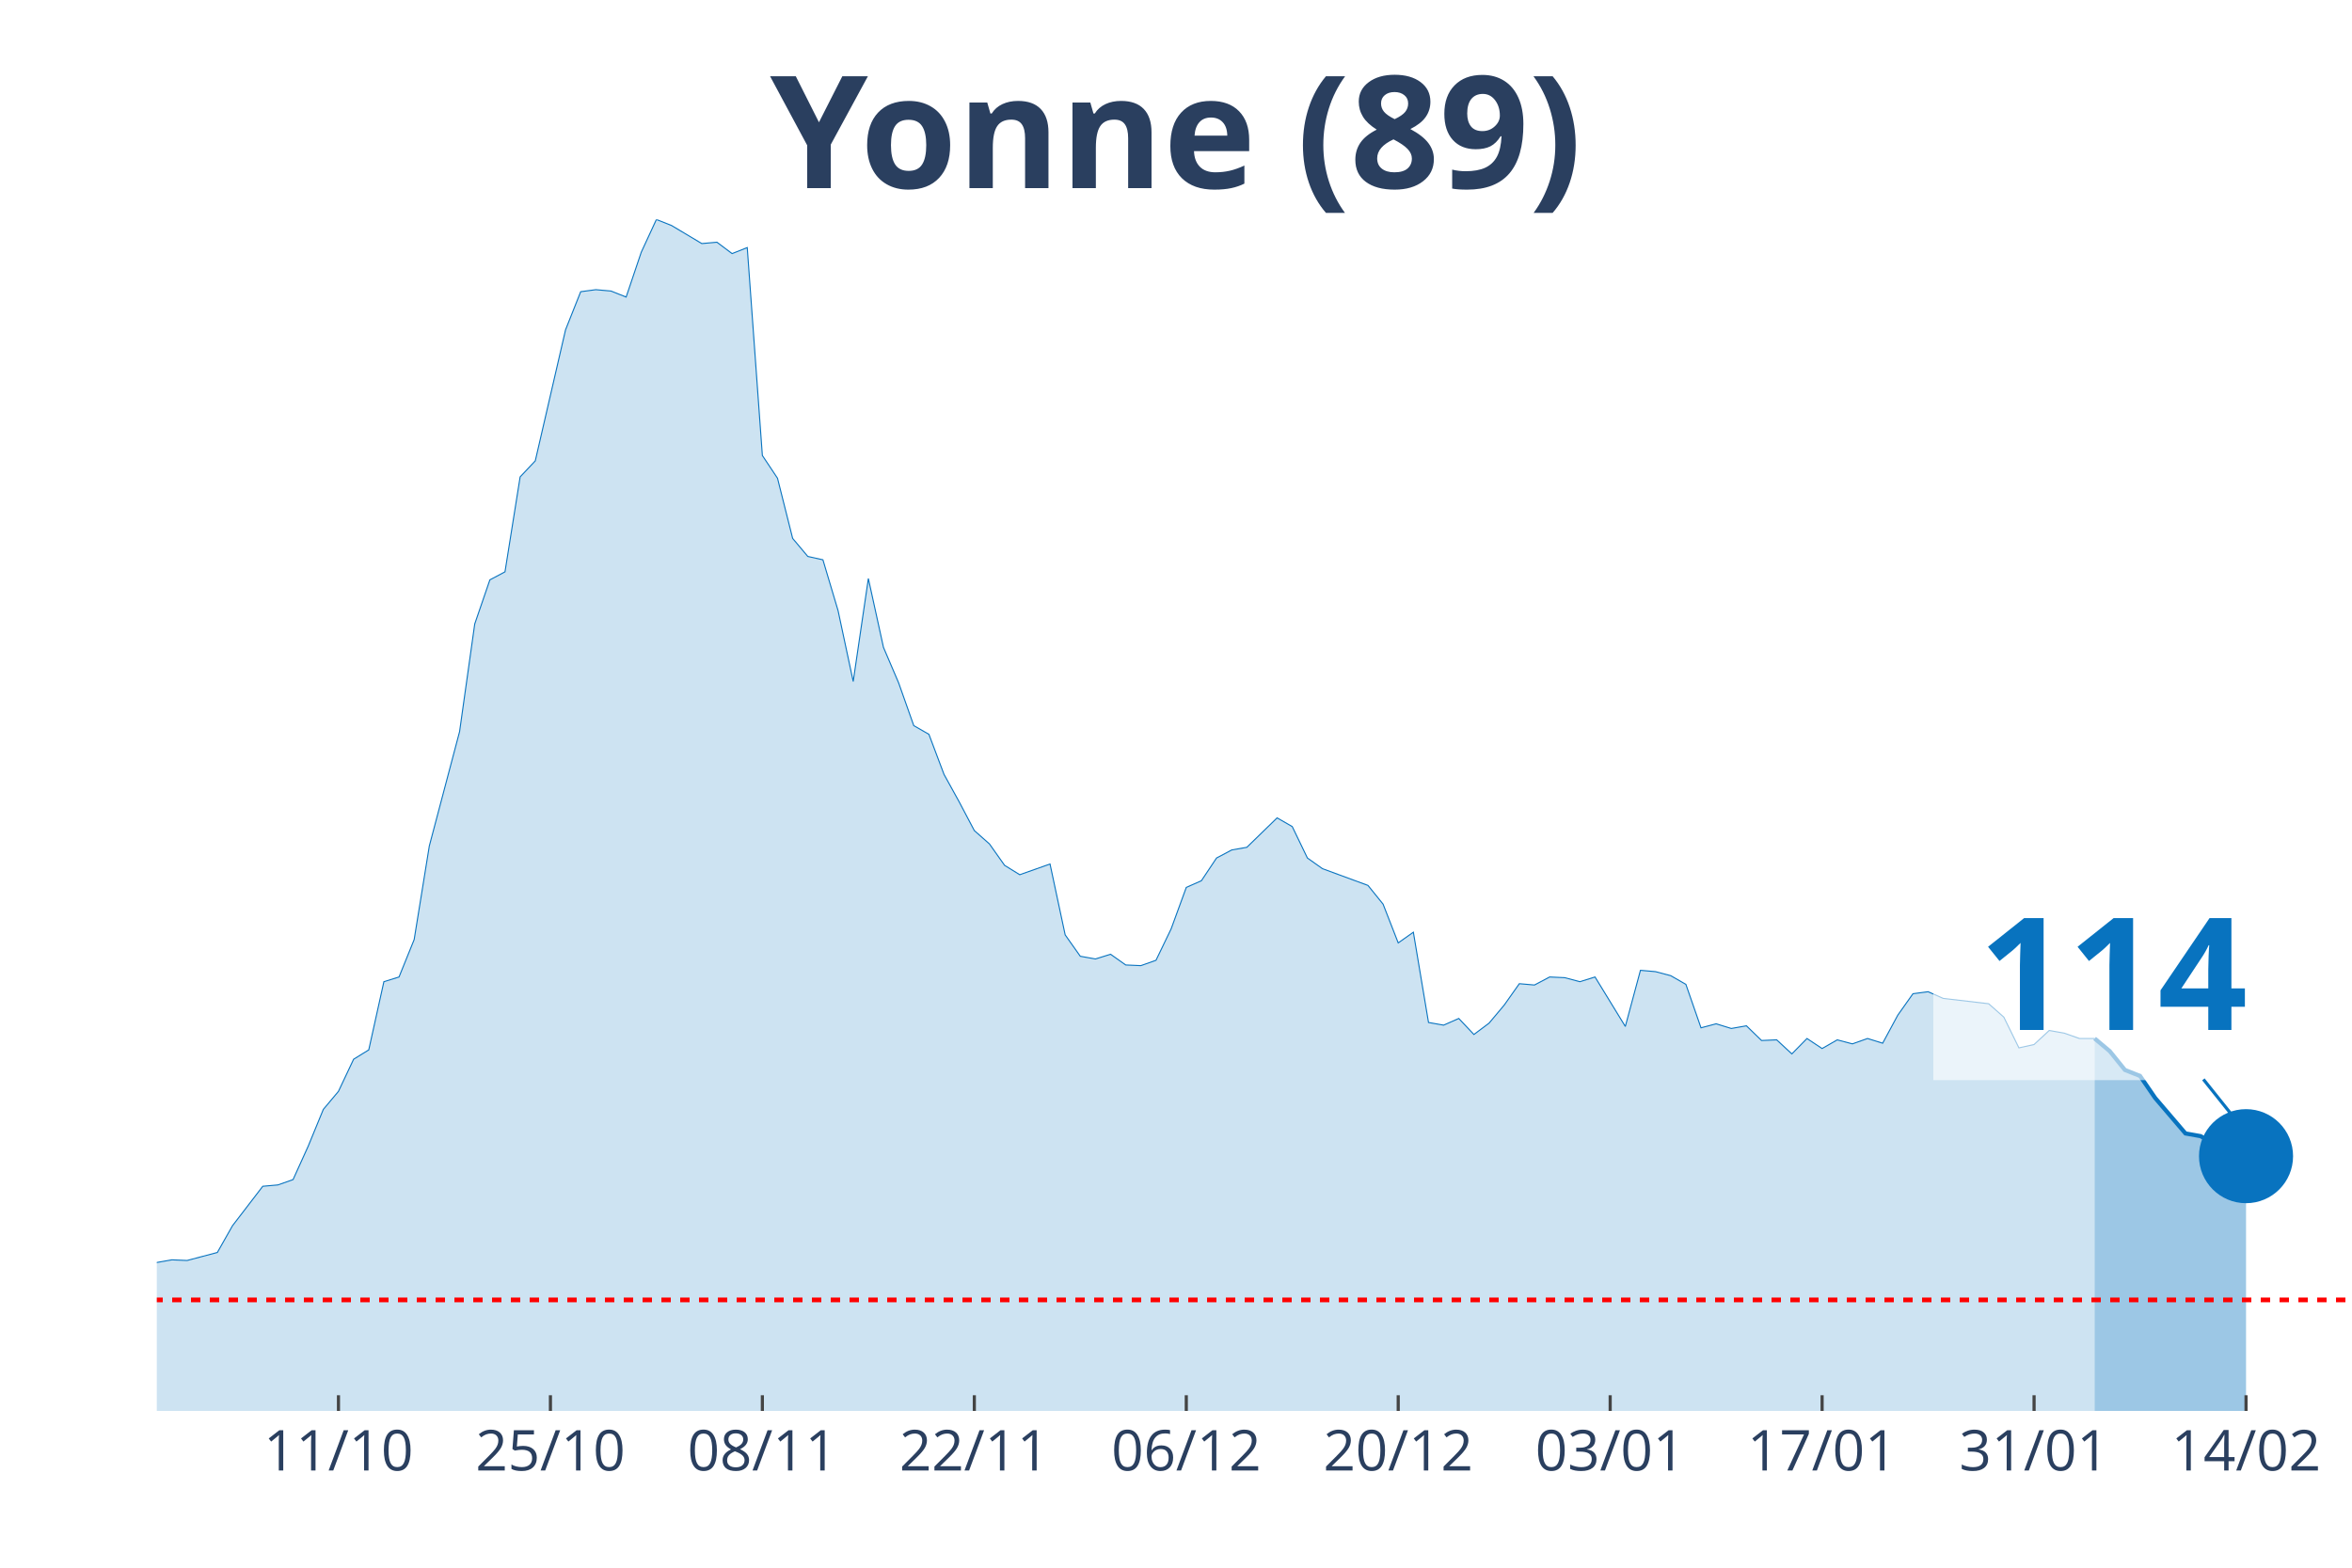
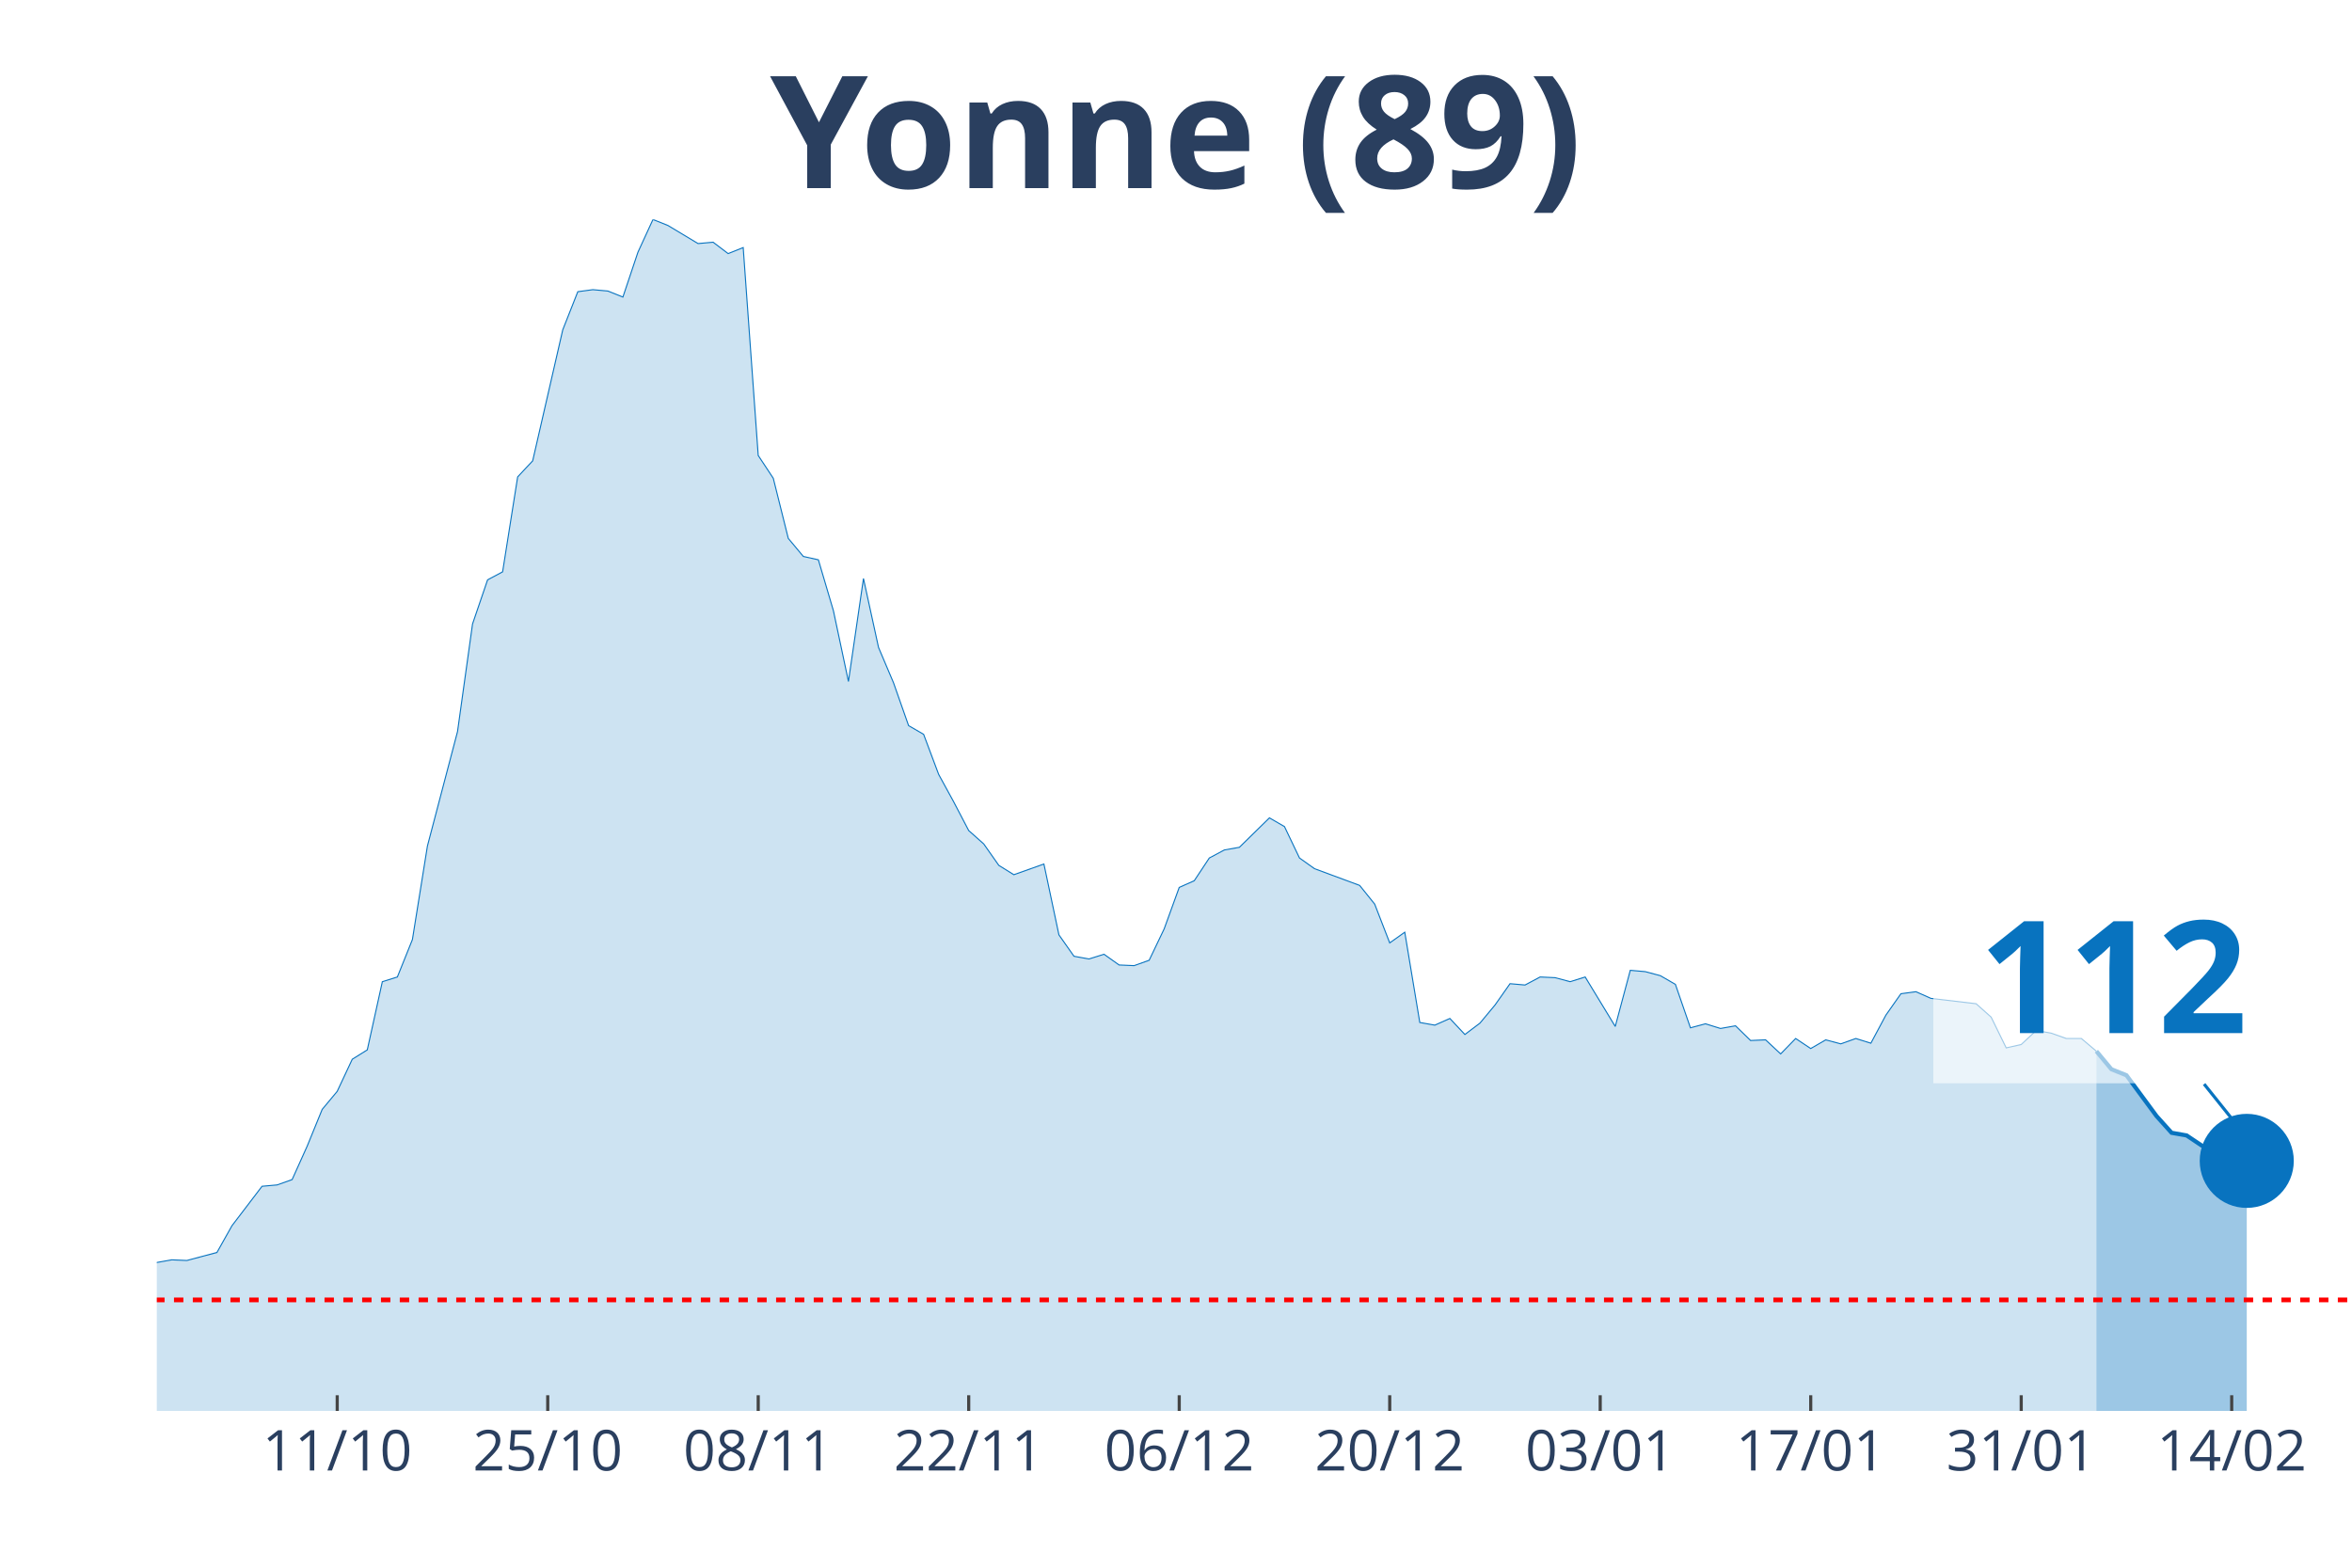
<svg xmlns="http://www.w3.org/2000/svg" class="main-svg" width="1125" height="750" style="" viewBox="0 0 750 500">
  <rect x="0" y="0" width="750" height="500" style="fill: rgb(0, 0, 0); fill-opacity: 0;" />
-   <defs id="defs-c76b33">
+   <defs id="defs-5f1855">
    <g class="clips">
-       <clipPath id="clipc76b33xyplot" class="plotclip">
+       <clipPath id="clip5f1855xyplot" class="plotclip">
        <rect width="700" height="380" />
      </clipPath>
-       <clipPath class="axesclip" id="clipc76b33x">
+       <clipPath class="axesclip" id="clip5f1855x">
        <rect x="50" y="0" width="700" height="500" />
      </clipPath>
-       <clipPath class="axesclip" id="clipc76b33y">
+       <clipPath class="axesclip" id="clip5f1855y">
        <rect x="0" y="70" width="750" height="380" />
      </clipPath>
-       <clipPath class="axesclip" id="clipc76b33xy">
+       <clipPath class="axesclip" id="clip5f1855xy">
        <rect x="50" y="70" width="700" height="380" />
      </clipPath>
    </g>
    <g class="gradients" />
  </defs>
  <g class="bglayer">
    <rect class="bg" x="50" y="70" width="700" height="380" style="fill: rgb(0, 0, 0); fill-opacity: 0; stroke-width: 0;" />
  </g>
  <g class="layer-below">
    <g class="imagelayer" />
    <g class="shapelayer" />
  </g>
  <g class="cartesianlayer">
    <g class="subplot xy">
      <g class="layer-subplot">
        <g class="shapelayer" />
        <g class="imagelayer" />
      </g>
      <g class="gridlayer">
        <g class="x">
-           <path class="xgrid crisp" transform="translate(107.93,0)" d="M0,70v380" style="stroke: rgb(255, 255, 255); stroke-opacity: 1; stroke-width: 1px;" />
-           <path class="xgrid crisp" transform="translate(175.52,0)" d="M0,70v380" style="stroke: rgb(255, 255, 255); stroke-opacity: 1; stroke-width: 1px;" />
-           <path class="xgrid crisp" transform="translate(243.1,0)" d="M0,70v380" style="stroke: rgb(255, 255, 255); stroke-opacity: 1; stroke-width: 1px;" />
-           <path class="xgrid crisp" transform="translate(310.69,0)" d="M0,70v380" style="stroke: rgb(255, 255, 255); stroke-opacity: 1; stroke-width: 1px;" />
-           <path class="xgrid crisp" transform="translate(378.28,0)" d="M0,70v380" style="stroke: rgb(255, 255, 255); stroke-opacity: 1; stroke-width: 1px;" />
-           <path class="xgrid crisp" transform="translate(445.86,0)" d="M0,70v380" style="stroke: rgb(255, 255, 255); stroke-opacity: 1; stroke-width: 1px;" />
-           <path class="xgrid crisp" transform="translate(513.45,0)" d="M0,70v380" style="stroke: rgb(255, 255, 255); stroke-opacity: 1; stroke-width: 1px;" />
-           <path class="xgrid crisp" transform="translate(581.03,0)" d="M0,70v380" style="stroke: rgb(255, 255, 255); stroke-opacity: 1; stroke-width: 1px;" />
-           <path class="xgrid crisp" transform="translate(648.62,0)" d="M0,70v380" style="stroke: rgb(255, 255, 255); stroke-opacity: 1; stroke-width: 1px;" />
-           <path class="xgrid crisp" transform="translate(716.21,0)" d="M0,70v380" style="stroke: rgb(255, 255, 255); stroke-opacity: 1; stroke-width: 1px;" />
+           <path class="xgrid crisp" transform="translate(107.53,0)" d="M0,70v380" style="stroke: rgb(255, 255, 255); stroke-opacity: 1; stroke-width: 1px;" />
+           <path class="xgrid crisp" transform="translate(174.66,0)" d="M0,70v380" style="stroke: rgb(255, 255, 255); stroke-opacity: 1; stroke-width: 1px;" />
+           <path class="xgrid crisp" transform="translate(241.78,0)" d="M0,70v380" style="stroke: rgb(255, 255, 255); stroke-opacity: 1; stroke-width: 1px;" />
+           <path class="xgrid crisp" transform="translate(308.9,0)" d="M0,70v380" style="stroke: rgb(255, 255, 255); stroke-opacity: 1; stroke-width: 1px;" />
+           <path class="xgrid crisp" transform="translate(376.03,0)" d="M0,70v380" style="stroke: rgb(255, 255, 255); stroke-opacity: 1; stroke-width: 1px;" />
+           <path class="xgrid crisp" transform="translate(443.15,0)" d="M0,70v380" style="stroke: rgb(255, 255, 255); stroke-opacity: 1; stroke-width: 1px;" />
+           <path class="xgrid crisp" transform="translate(510.27,0)" d="M0,70v380" style="stroke: rgb(255, 255, 255); stroke-opacity: 1; stroke-width: 1px;" />
+           <path class="xgrid crisp" transform="translate(577.4,0)" d="M0,70v380" style="stroke: rgb(255, 255, 255); stroke-opacity: 1; stroke-width: 1px;" />
+           <path class="xgrid crisp" transform="translate(644.52,0)" d="M0,70v380" style="stroke: rgb(255, 255, 255); stroke-opacity: 1; stroke-width: 1px;" />
+           <path class="xgrid crisp" transform="translate(711.64,0)" d="M0,70v380" style="stroke: rgb(255, 255, 255); stroke-opacity: 1; stroke-width: 1px;" />
        </g>
        <g class="y" />
      </g>
      <g class="zerolinelayer" />
      <path class="xlines-below" />
      <path class="ylines-below" />
      <g class="overlines-below" />
      <g class="xaxislayer-below" />
      <g class="yaxislayer-below" />
      <g class="overaxes-below" />
-       <g class="plot" transform="translate(50, 70)" clip-path="url('#clipc76b33xyplot')">
+       <g class="plot" transform="translate(50, 70)" clip-path="url('#clip5f1855xyplot')">
        <g class="scatterlayer mlayer">
-           <g class="trace scatter tracef43efb" style="stroke-miterlimit: 2;">
+           <g class="trace scatter tracef2e091" style="stroke-miterlimit: 2;">
            <g class="fills">
              <g>
-                 <path class="js-fill" d="M617.93,380L-656.55,380L-656.55,373.82L-608.28,377.65L-603.45,378.51L-574.48,375.95L-569.66,375.74L-318.62,376.16L-313.79,375.1L-284.83,375.95L-280,375.74L-265.52,374.67L-260.69,374.67L-226.9,375.1L-222.07,373.82L-197.93,368.06L-193.1,366.57L-164.14,355.48L-159.31,356.97L-154.48,352.92L-149.66,352.92L-144.83,355.69L-140,354.62L-130.34,358.89L-125.52,358.68L-120.69,362.09L-115.86,362.3L-106.21,359.74L-101.38,353.56L-96.55,350.57L-91.72,349.93L-77.24,339.7L-72.41,337.99L-67.59,337.78L-62.76,336.07L-57.93,336.71L-53.1,334.37L-48.28,324.13L-43.45,322.21L-38.62,320.51L-33.79,324.34L-19.31,324.13L-14.48,332.66L-9.66,333.3L-4.83,337.35L0,332.66L4.83,331.81L9.66,332.02L14.48,330.74L19.31,329.46L24.14,320.93L33.79,308.35L38.62,307.92L43.45,306.22L48.28,295.56L53.1,283.83L57.93,278.07L62.76,267.83L67.59,264.85L72.41,243.1L77.24,241.6L82.07,229.66L86.9,199.81L96.55,163.34L101.38,129.01L106.21,114.94L111.03,112.38L115.86,82.1L120.69,76.98L130.34,35.19L135.17,23.03L140,22.39L144.83,22.82L149.66,24.74L154.48,10.45L159.31,0L164.14,1.92L173.79,7.68L178.62,7.25L183.45,10.88L188.28,8.96L193.1,75.27L197.93,82.53L202.76,101.72L207.59,107.47L212.41,108.54L217.24,124.75L222.07,147.35L226.9,114.51L231.72,136.48L236.55,147.78L241.38,161.43L246.21,164.2L251.03,176.99L255.86,185.74L260.69,194.9L265.52,199.17L270.34,205.99L275.17,208.98L284.83,205.57L289.66,228.17L294.48,234.99L299.31,235.85L304.14,234.35L308.97,237.77L313.79,237.98L318.62,236.27L323.45,226.25L328.28,213.03L333.1,210.9L337.93,203.65L342.76,201.09L347.59,200.24L357.24,190.85L362.07,193.63L366.9,203.65L371.72,207.06L386.21,212.39L391.03,218.36L395.86,230.73L400.69,227.32L405.52,256.11L410.34,256.96L415.17,254.83L420,259.94L424.83,256.32L429.66,250.56L434.48,243.74L439.31,244.16L444.14,241.6L448.97,241.82L453.79,243.1L458.62,241.6L468.28,257.38L473.1,239.47L477.93,239.9L482.76,241.18L487.59,243.95L492.41,257.81L497.24,256.53L502.07,258.02L506.9,257.17L511.72,261.86L516.55,261.65L521.38,266.13L526.21,261.22L531.03,264.42L535.86,261.65L540.69,262.93L545.52,261.22L550.34,262.72L555.17,253.76L560,246.94L564.83,246.3L569.66,248.43L584.14,250.13L588.97,254.4L593.79,264.21L598.62,263.14L603.45,258.66L608.28,259.52L613.1,261.22L617.93,261.22" style="fill: rgb(8, 115, 191); fill-opacity: 0.2; stroke-width: 0;" />
+                 <path class="js-fill" d="M618.49,380L-652.05,380L-652.05,373.82L-604.11,377.65L-599.32,378.51L-570.55,375.95L-565.75,375.74L-316.44,376.16L-311.64,375.1L-282.88,375.95L-278.08,375.74L-263.7,374.67L-258.9,374.67L-225.34,375.1L-220.55,373.82L-196.58,368.06L-191.78,366.57L-163.01,355.48L-158.22,356.97L-153.42,352.92L-148.63,352.92L-143.84,355.69L-139.04,354.62L-129.45,358.89L-124.66,358.68L-119.86,362.09L-115.07,362.3L-105.48,359.74L-100.68,353.56L-95.89,350.57L-91.1,349.93L-76.71,339.7L-71.92,337.99L-67.12,337.78L-62.33,336.07L-57.53,336.71L-52.74,334.37L-47.95,324.13L-43.15,322.21L-38.36,320.51L-33.56,324.34L-19.18,324.13L-14.38,332.66L-9.59,333.3L-4.79,337.35L0,332.66L4.79,331.81L9.59,332.02L14.38,330.74L19.18,329.46L23.97,320.93L33.56,308.35L38.36,307.92L43.15,306.22L47.95,295.56L52.74,283.83L57.53,278.07L62.33,267.83L67.12,264.85L71.92,243.1L76.71,241.6L81.51,229.66L86.3,199.81L95.89,163.34L100.68,129.01L105.48,114.94L110.27,112.38L115.07,82.1L119.86,76.98L129.45,35.19L134.25,23.03L139.04,22.39L143.84,22.82L148.63,24.74L153.42,10.45L158.22,0L163.01,1.92L172.6,7.68L177.4,7.25L182.19,10.88L186.99,8.96L191.78,75.27L196.58,82.53L201.37,101.72L206.16,107.47L210.96,108.54L215.75,124.75L220.55,147.35L225.34,114.51L230.14,136.48L234.93,147.78L239.73,161.43L244.52,164.2L249.32,176.99L254.11,185.74L258.9,194.9L263.7,199.17L268.49,205.99L273.29,208.98L282.88,205.57L287.67,228.17L292.47,234.99L297.26,235.85L302.05,234.35L306.85,237.77L311.64,237.98L316.44,236.27L321.23,226.25L326.03,213.03L330.82,210.9L335.62,203.65L340.41,201.09L345.21,200.24L354.79,190.85L359.59,193.63L364.38,203.65L369.18,207.06L383.56,212.39L388.36,218.36L393.15,230.73L397.95,227.32L402.74,256.11L407.53,256.96L412.33,254.83L417.12,259.94L421.92,256.32L426.71,250.56L431.51,243.74L436.3,244.16L441.1,241.6L445.89,241.82L450.68,243.1L455.48,241.6L465.07,257.38L469.86,239.47L474.66,239.9L479.45,241.18L484.25,243.95L489.04,257.81L493.84,256.53L498.63,258.02L503.42,257.17L508.22,261.86L513.01,261.65L517.81,266.13L522.6,261.22L527.4,264.42L532.19,261.65L536.99,262.93L541.78,261.22L546.58,262.72L551.37,253.76L556.16,246.94L560.96,246.3L565.75,248.43L580.14,250.13L584.93,254.4L589.73,264.21L594.52,263.14L599.32,258.66L604.11,259.52L608.9,261.22L613.7,261.22L618.49,265.27" style="fill: rgb(8, 115, 191); fill-opacity: 0.2; stroke-width: 0;" />
              </g>
            </g>
            <g class="errorbars" />
            <g class="lines">
-               <path class="js-line" d="M-656.55,373.82L-608.28,377.65L-603.45,378.51L-574.48,375.95L-569.66,375.74L-318.62,376.16L-313.79,375.1L-284.83,375.95L-280,375.74L-265.52,374.67L-260.69,374.67L-226.9,375.1L-222.07,373.82L-197.93,368.06L-193.1,366.57L-164.14,355.48L-159.31,356.97L-154.48,352.92L-149.66,352.92L-144.83,355.69L-140,354.62L-130.34,358.89L-125.52,358.68L-120.69,362.09L-115.86,362.3L-106.21,359.74L-101.38,353.56L-96.55,350.57L-91.72,349.93L-77.24,339.7L-72.41,337.99L-67.59,337.78L-62.76,336.07L-57.93,336.71L-53.1,334.37L-48.28,324.13L-43.45,322.21L-38.62,320.51L-33.79,324.34L-19.31,324.13L-14.48,332.66L-9.66,333.3L-4.83,337.35L0,332.66L4.83,331.81L9.66,332.02L14.48,330.74L19.31,329.46L24.14,320.93L33.79,308.35L38.62,307.92L43.45,306.22L48.28,295.56L53.1,283.83L57.93,278.07L62.76,267.83L67.59,264.85L72.41,243.1L77.24,241.6L82.07,229.66L86.9,199.81L96.55,163.34L101.38,129.01L106.21,114.94L111.03,112.38L115.86,82.1L120.69,76.98L130.34,35.19L135.17,23.03L140,22.39L144.83,22.82L149.66,24.74L154.48,10.45L159.31,0L164.14,1.92L173.79,7.68L178.62,7.25L183.45,10.88L188.28,8.96L193.1,75.27L197.93,82.53L202.76,101.72L207.59,107.47L212.41,108.54L217.24,124.75L222.07,147.35L226.9,114.51L231.72,136.48L236.55,147.78L241.38,161.43L246.21,164.2L251.03,176.99L255.86,185.74L260.69,194.9L265.52,199.17L270.34,205.99L275.17,208.98L284.83,205.57L289.66,228.17L294.48,234.99L299.31,235.85L304.14,234.35L308.97,237.77L313.79,237.98L318.62,236.27L323.45,226.25L328.28,213.03L333.1,210.9L337.93,203.65L342.76,201.09L347.59,200.24L357.24,190.85L362.07,193.63L366.9,203.65L371.72,207.06L386.21,212.39L391.03,218.36L395.86,230.73L400.69,227.32L405.52,256.11L410.34,256.96L415.17,254.83L420,259.94L424.83,256.32L429.66,250.56L434.48,243.74L439.31,244.16L444.14,241.6L448.97,241.82L453.79,243.1L458.62,241.6L468.28,257.38L473.1,239.47L477.93,239.9L482.76,241.18L487.59,243.95L492.41,257.81L497.24,256.53L502.07,258.02L506.9,257.17L511.72,261.86L516.55,261.65L521.38,266.13L526.21,261.22L531.03,264.42L535.86,261.65L540.69,262.93L545.52,261.22L550.34,262.72L555.17,253.76L560,246.94L564.83,246.3L569.66,248.43L584.14,250.13L588.97,254.4L593.79,264.21L598.62,263.14L603.45,258.66L608.28,259.52L613.1,261.22L617.93,261.22" style="vector-effect: non-scaling-stroke; fill: none; stroke: rgb(8, 115, 191); stroke-opacity: 1; stroke-width: 0.5px; opacity: 1;" />
+               <path class="js-line" d="M-652.05,373.82L-604.11,377.65L-599.32,378.51L-570.55,375.95L-565.75,375.74L-316.44,376.16L-311.64,375.1L-282.88,375.95L-278.08,375.74L-263.7,374.67L-258.9,374.67L-225.34,375.1L-220.55,373.82L-196.58,368.06L-191.78,366.57L-163.01,355.48L-158.22,356.97L-153.42,352.92L-148.63,352.92L-143.84,355.69L-139.04,354.62L-129.45,358.89L-124.66,358.68L-119.86,362.09L-115.07,362.3L-105.48,359.74L-100.68,353.56L-95.89,350.57L-91.1,349.93L-76.71,339.7L-71.92,337.99L-67.12,337.78L-62.33,336.07L-57.53,336.71L-52.74,334.37L-47.95,324.13L-43.15,322.21L-38.36,320.51L-33.56,324.34L-19.18,324.13L-14.38,332.66L-9.59,333.3L-4.79,337.35L0,332.66L4.79,331.81L9.59,332.02L14.38,330.74L19.18,329.46L23.97,320.93L33.56,308.35L38.36,307.92L43.15,306.22L47.95,295.56L52.74,283.83L57.53,278.07L62.33,267.83L67.12,264.85L71.92,243.1L76.71,241.6L81.51,229.66L86.3,199.81L95.89,163.34L100.68,129.01L105.48,114.94L110.27,112.38L115.07,82.1L119.86,76.98L129.45,35.19L134.25,23.03L139.04,22.39L143.84,22.82L148.63,24.74L153.42,10.45L158.22,0L163.01,1.92L172.6,7.68L177.4,7.25L182.19,10.88L186.99,8.96L191.78,75.27L196.58,82.53L201.37,101.72L206.16,107.47L210.96,108.54L215.75,124.75L220.55,147.35L225.34,114.51L230.14,136.48L234.93,147.78L239.73,161.43L244.52,164.2L249.32,176.99L254.11,185.74L258.9,194.9L263.7,199.17L268.49,205.99L273.29,208.98L282.88,205.57L287.67,228.17L292.47,234.99L297.26,235.85L302.05,234.35L306.85,237.77L311.64,237.98L316.44,236.27L321.23,226.25L326.03,213.03L330.82,210.9L335.62,203.65L340.41,201.09L345.21,200.24L354.79,190.85L359.59,193.63L364.38,203.65L369.18,207.06L383.56,212.39L388.36,218.36L393.15,230.73L397.95,227.32L402.74,256.11L407.53,256.96L412.33,254.83L417.12,259.94L421.92,256.32L426.71,250.56L431.51,243.74L436.3,244.16L441.1,241.6L445.89,241.82L450.68,243.1L455.48,241.6L465.07,257.38L469.86,239.47L474.66,239.9L479.45,241.18L484.25,243.95L489.04,257.81L493.84,256.53L498.63,258.02L503.42,257.17L508.22,261.86L513.01,261.65L517.81,266.13L522.6,261.22L527.4,264.42L532.19,261.65L536.99,262.93L541.78,261.22L546.58,262.72L551.37,253.76L556.16,246.94L560.96,246.3L565.75,248.43L580.14,250.13L584.93,254.4L589.73,264.21L594.52,263.14L599.32,258.66L604.11,259.52L608.9,261.22L613.7,261.22L618.49,265.27" style="vector-effect: non-scaling-stroke; fill: none; stroke: rgb(8, 115, 191); stroke-opacity: 1; stroke-width: 0.5px; opacity: 1;" />
            </g>
            <g class="points" />
            <g class="text" />
          </g>
-           <g class="trace scatter trace51b2fd" style="stroke-miterlimit: 2;">
+           <g class="trace scatter trace289176" style="stroke-miterlimit: 2;">
            <g class="fills">
              <g>
-                 <path class="js-fill" d="M666.21,380L617.93,380L617.93,261.22L622.76,265.27L627.59,271.25L632.41,273.16L637.24,280.2L646.9,291.5L651.72,292.36L661.38,297.9L666.21,298.75" style="fill: rgb(8, 115, 191); fill-opacity: 0.4; stroke-width: 0;" />
+                 <path class="js-fill" d="M666.44,380L618.49,380L618.49,265.27L623.29,271.03L628.08,272.95L637.67,285.96L642.47,291.29L647.26,292.14L652.05,295.34L656.85,297.9L661.64,298.54L666.44,300.25" style="fill: rgb(8, 115, 191); fill-opacity: 0.4; stroke-width: 0;" />
              </g>
            </g>
            <g class="errorbars" />
            <g class="lines">
-               <path class="js-line" d="M617.93,261.22L622.76,265.27L627.59,271.25L632.41,273.16L637.24,280.2L646.9,291.5L651.72,292.36L661.38,297.9L666.21,298.75" style="vector-effect: non-scaling-stroke; fill: none; stroke: rgb(8, 115, 191); stroke-opacity: 1; stroke-width: 2px; opacity: 1;" />
+               <path class="js-line" d="M618.49,265.27L623.29,271.03L628.08,272.95L637.67,285.96L642.47,291.29L647.26,292.14L652.05,295.34L656.85,297.9L661.64,298.54L666.44,300.25" style="vector-effect: non-scaling-stroke; fill: none; stroke: rgb(8, 115, 191); stroke-opacity: 1; stroke-width: 2px; opacity: 1;" />
            </g>
            <g class="points" />
            <g class="text" />
          </g>
-           <g class="trace scatter trace95ab64" style="stroke-miterlimit: 2; opacity: 1;">
+           <g class="trace scatter trace5f5e64" style="stroke-miterlimit: 2; opacity: 1;">
            <g class="fills" />
            <g class="errorbars" />
            <g class="lines" />
            <g class="points">
-               <path class="point" transform="translate(666.21,298.75)" d="M15,0A15,15 0 1,1 0,-15A15,15 0 0,1 15,0Z" style="opacity: 1; stroke-width: 0px; fill: rgb(8, 115, 191); fill-opacity: 1;" />
+               <path class="point" transform="translate(666.44,300.25)" d="M15,0A15,15 0 1,1 0,-15A15,15 0 0,1 15,0Z" style="opacity: 1; stroke-width: 0px; fill: rgb(8, 115, 191); fill-opacity: 1;" />
            </g>
            <g class="text" />
          </g>
        </g>
      </g>
      <g class="overplot" />
      <path class="xlines-above crisp" style="fill: none; stroke-width: 1px; stroke: rgb(0, 0, 0); stroke-opacity: 0;" d="" />
      <path class="ylines-above crisp" style="fill: none;" d="M0,0" />
      <g class="overlines-above" />
      <g class="xaxislayer-above">
-         <path class="xtick ticks crisp" d="M0,450v-5" transform="translate(107.93,0)" style="stroke: rgb(68, 68, 68); stroke-opacity: 1; stroke-width: 1px;" />
-         <path class="xtick ticks crisp" d="M0,450v-5" transform="translate(175.52,0)" style="stroke: rgb(68, 68, 68); stroke-opacity: 1; stroke-width: 1px;" />
-         <path class="xtick ticks crisp" d="M0,450v-5" transform="translate(243.1,0)" style="stroke: rgb(68, 68, 68); stroke-opacity: 1; stroke-width: 1px;" />
-         <path class="xtick ticks crisp" d="M0,450v-5" transform="translate(310.69,0)" style="stroke: rgb(68, 68, 68); stroke-opacity: 1; stroke-width: 1px;" />
-         <path class="xtick ticks crisp" d="M0,450v-5" transform="translate(378.28,0)" style="stroke: rgb(68, 68, 68); stroke-opacity: 1; stroke-width: 1px;" />
-         <path class="xtick ticks crisp" d="M0,450v-5" transform="translate(445.86,0)" style="stroke: rgb(68, 68, 68); stroke-opacity: 1; stroke-width: 1px;" />
-         <path class="xtick ticks crisp" d="M0,450v-5" transform="translate(513.45,0)" style="stroke: rgb(68, 68, 68); stroke-opacity: 1; stroke-width: 1px;" />
-         <path class="xtick ticks crisp" d="M0,450v-5" transform="translate(581.03,0)" style="stroke: rgb(68, 68, 68); stroke-opacity: 1; stroke-width: 1px;" />
-         <path class="xtick ticks crisp" d="M0,450v-5" transform="translate(648.62,0)" style="stroke: rgb(68, 68, 68); stroke-opacity: 1; stroke-width: 1px;" />
-         <path class="xtick ticks crisp" d="M0,450v-5" transform="translate(716.21,0)" style="stroke: rgb(68, 68, 68); stroke-opacity: 1; stroke-width: 1px;" />
+         <path class="xtick ticks crisp" d="M0,450v-5" transform="translate(107.53,0)" style="stroke: rgb(68, 68, 68); stroke-opacity: 1; stroke-width: 1px;" />
+         <path class="xtick ticks crisp" d="M0,450v-5" transform="translate(174.66,0)" style="stroke: rgb(68, 68, 68); stroke-opacity: 1; stroke-width: 1px;" />
+         <path class="xtick ticks crisp" d="M0,450v-5" transform="translate(241.78,0)" style="stroke: rgb(68, 68, 68); stroke-opacity: 1; stroke-width: 1px;" />
+         <path class="xtick ticks crisp" d="M0,450v-5" transform="translate(308.9,0)" style="stroke: rgb(68, 68, 68); stroke-opacity: 1; stroke-width: 1px;" />
+         <path class="xtick ticks crisp" d="M0,450v-5" transform="translate(376.03,0)" style="stroke: rgb(68, 68, 68); stroke-opacity: 1; stroke-width: 1px;" />
+         <path class="xtick ticks crisp" d="M0,450v-5" transform="translate(443.15,0)" style="stroke: rgb(68, 68, 68); stroke-opacity: 1; stroke-width: 1px;" />
+         <path class="xtick ticks crisp" d="M0,450v-5" transform="translate(510.27,0)" style="stroke: rgb(68, 68, 68); stroke-opacity: 1; stroke-width: 1px;" />
+         <path class="xtick ticks crisp" d="M0,450v-5" transform="translate(577.4,0)" style="stroke: rgb(68, 68, 68); stroke-opacity: 1; stroke-width: 1px;" />
+         <path class="xtick ticks crisp" d="M0,450v-5" transform="translate(644.52,0)" style="stroke: rgb(68, 68, 68); stroke-opacity: 1; stroke-width: 1px;" />
+         <path class="xtick ticks crisp" d="M0,450v-5" transform="translate(711.64,0)" style="stroke: rgb(68, 68, 68); stroke-opacity: 1; stroke-width: 1px;" />
        <g class="xtick">
-           <text text-anchor="middle" x="0" y="469" transform="translate(107.93,0)" style="font-family: 'Open Sans', verdana, arial, sans-serif; font-size: 18px; fill: rgb(42, 63, 95); fill-opacity: 1; white-space: pre;">11/10</text>
+           <text text-anchor="middle" x="0" y="469" transform="translate(107.53,0)" style="font-family: 'Open Sans', verdana, arial, sans-serif; font-size: 18px; fill: rgb(42, 63, 95); fill-opacity: 1; white-space: pre;">11/10</text>
        </g>
        <g class="xtick">
-           <text text-anchor="middle" x="0" y="469" transform="translate(175.52,0)" style="font-family: 'Open Sans', verdana, arial, sans-serif; font-size: 18px; fill: rgb(42, 63, 95); fill-opacity: 1; white-space: pre;">25/10</text>
+           <text text-anchor="middle" x="0" y="469" transform="translate(174.66,0)" style="font-family: 'Open Sans', verdana, arial, sans-serif; font-size: 18px; fill: rgb(42, 63, 95); fill-opacity: 1; white-space: pre;">25/10</text>
        </g>
        <g class="xtick">
-           <text text-anchor="middle" x="0" y="469" transform="translate(243.1,0)" style="font-family: 'Open Sans', verdana, arial, sans-serif; font-size: 18px; fill: rgb(42, 63, 95); fill-opacity: 1; white-space: pre;">08/11</text>
+           <text text-anchor="middle" x="0" y="469" transform="translate(241.78,0)" style="font-family: 'Open Sans', verdana, arial, sans-serif; font-size: 18px; fill: rgb(42, 63, 95); fill-opacity: 1; white-space: pre;">08/11</text>
        </g>
        <g class="xtick">
-           <text text-anchor="middle" x="0" y="469" transform="translate(310.69,0)" style="font-family: 'Open Sans', verdana, arial, sans-serif; font-size: 18px; fill: rgb(42, 63, 95); fill-opacity: 1; white-space: pre;">22/11</text>
+           <text text-anchor="middle" x="0" y="469" transform="translate(308.9,0)" style="font-family: 'Open Sans', verdana, arial, sans-serif; font-size: 18px; fill: rgb(42, 63, 95); fill-opacity: 1; white-space: pre;">22/11</text>
        </g>
        <g class="xtick">
-           <text text-anchor="middle" x="0" y="469" transform="translate(378.28,0)" style="font-family: 'Open Sans', verdana, arial, sans-serif; font-size: 18px; fill: rgb(42, 63, 95); fill-opacity: 1; white-space: pre;">06/12</text>
+           <text text-anchor="middle" x="0" y="469" transform="translate(376.03,0)" style="font-family: 'Open Sans', verdana, arial, sans-serif; font-size: 18px; fill: rgb(42, 63, 95); fill-opacity: 1; white-space: pre;">06/12</text>
        </g>
        <g class="xtick">
-           <text text-anchor="middle" x="0" y="469" transform="translate(445.86,0)" style="font-family: 'Open Sans', verdana, arial, sans-serif; font-size: 18px; fill: rgb(42, 63, 95); fill-opacity: 1; white-space: pre;">20/12</text>
+           <text text-anchor="middle" x="0" y="469" transform="translate(443.15,0)" style="font-family: 'Open Sans', verdana, arial, sans-serif; font-size: 18px; fill: rgb(42, 63, 95); fill-opacity: 1; white-space: pre;">20/12</text>
        </g>
        <g class="xtick">
-           <text text-anchor="middle" x="0" y="469" transform="translate(513.45,0)" style="font-family: 'Open Sans', verdana, arial, sans-serif; font-size: 18px; fill: rgb(42, 63, 95); fill-opacity: 1; white-space: pre;">03/01</text>
+           <text text-anchor="middle" x="0" y="469" transform="translate(510.27,0)" style="font-family: 'Open Sans', verdana, arial, sans-serif; font-size: 18px; fill: rgb(42, 63, 95); fill-opacity: 1; white-space: pre;">03/01</text>
        </g>
        <g class="xtick">
-           <text text-anchor="middle" x="0" y="469" transform="translate(581.03,0)" style="font-family: 'Open Sans', verdana, arial, sans-serif; font-size: 18px; fill: rgb(42, 63, 95); fill-opacity: 1; white-space: pre;">17/01</text>
+           <text text-anchor="middle" x="0" y="469" transform="translate(577.4,0)" style="font-family: 'Open Sans', verdana, arial, sans-serif; font-size: 18px; fill: rgb(42, 63, 95); fill-opacity: 1; white-space: pre;">17/01</text>
        </g>
        <g class="xtick">
-           <text text-anchor="middle" x="0" y="469" transform="translate(648.62,0)" style="font-family: 'Open Sans', verdana, arial, sans-serif; font-size: 18px; fill: rgb(42, 63, 95); fill-opacity: 1; white-space: pre;">31/01</text>
+           <text text-anchor="middle" x="0" y="469" transform="translate(644.52,0)" style="font-family: 'Open Sans', verdana, arial, sans-serif; font-size: 18px; fill: rgb(42, 63, 95); fill-opacity: 1; white-space: pre;">31/01</text>
        </g>
        <g class="xtick">
-           <text text-anchor="middle" x="0" y="469" transform="translate(716.21,0)" style="font-family: 'Open Sans', verdana, arial, sans-serif; font-size: 18px; fill: rgb(42, 63, 95); fill-opacity: 1; white-space: pre;">14/02</text>
+           <text text-anchor="middle" x="0" y="469" transform="translate(711.64,0)" style="font-family: 'Open Sans', verdana, arial, sans-serif; font-size: 18px; fill: rgb(42, 63, 95); fill-opacity: 1; white-space: pre;">14/02</text>
        </g>
      </g>
      <g class="yaxislayer-above" />
      <g class="overaxes-above" />
    </g>
  </g>
  <g class="polarlayer" />
  <g class="ternarylayer" />
  <g class="geolayer" />
  <g class="funnelarealayer" />
  <g class="pielayer" />
  <g class="treemaplayer" />
  <g class="sunburstlayer" />
  <g class="glimages" />
-   <defs id="topdefs-c76b33">
+   <defs id="topdefs-5f1855">
    <g class="clips" />
  </defs>
  <g class="layer-above">
    <g class="imagelayer" />
    <g class="shapelayer">
-       <path data-index="0" fill-rule="evenodd" d="M-2663.1,414.59L865.86,414.59" clip-path="url('#clipc76b33xy')" style="opacity: 1; stroke: rgb(255, 0, 0); stroke-opacity: 1; fill: rgb(0, 0, 0); fill-opacity: 0; stroke-dasharray: 3px, 3px; stroke-width: 1.5px;" />
+       <path data-index="0" fill-rule="evenodd" d="M-2644.52,414.59L860.27,414.59" clip-path="url('#clip5f1855xy')" style="opacity: 1; stroke: rgb(255, 0, 0); stroke-opacity: 1; fill: rgb(0, 0, 0); fill-opacity: 0; stroke-dasharray: 3px, 3px; stroke-width: 1.5px;" />
    </g>
  </g>
  <g class="infolayer">
    <g class="g-gtitle">
      <text class="gtitle" x="375" y="25" text-anchor="middle" dy="0.7em" style="font-family: 'Open Sans', verdana, arial, sans-serif; font-size: 50px; fill: rgb(42, 63, 95); opacity: 1; font-weight: normal; white-space: pre;">
        <tspan style="font-weight:bold">Yonne (89)</tspan>
      </text>
    </g>
    <g class="g-xtitle" />
    <g class="annotation" data-index="0" style="opacity: 1;">
-       <g class="annotation-text-g" transform="rotate(0,674.21,308.75)">
-         <g class="cursor-pointer" transform="translate(616, 273)">
+       <g class="annotation-text-g" transform="rotate(0,674.44,310.25)">
+         <g class="cursor-pointer" transform="translate(616, 274)">
          <rect class="bg" x="0.5" y="0.5" width="115" height="71" style="stroke-width: 1px; stroke: rgb(0, 0, 0); stroke-opacity: 0; fill: rgb(255, 255, 255); fill-opacity: 0.6;" />
          <text class="annotation-text" text-anchor="middle" x="57.812" y="55.5" style="font-family: 'Open Sans', verdana, arial, sans-serif; font-size: 50px; fill: rgb(8, 115, 191); fill-opacity: 1; white-space: pre;">
-             <tspan style="font-weight:bold">114 </tspan>
+             <tspan style="font-weight:bold">112 </tspan>
          </text>
        </g>
      </g>
      <g class="annotation-arrow-g" style="opacity: 1;">
-         <path d="M702.61,344.25L714.21,358.75" style="stroke-width: 1px; stroke: rgb(8, 115, 191); stroke-opacity: 1; stroke-dasharray: 0px, 0px, 18.569px, 18.569px;" />
+         <path d="M702.84,345.75L714.44,360.25" style="stroke-width: 1px; stroke: rgb(8, 115, 191); stroke-opacity: 1; stroke-dasharray: 0px, 0px, 18.569px, 18.569px;" />
      </g>
    </g>
  </g>
</svg>
